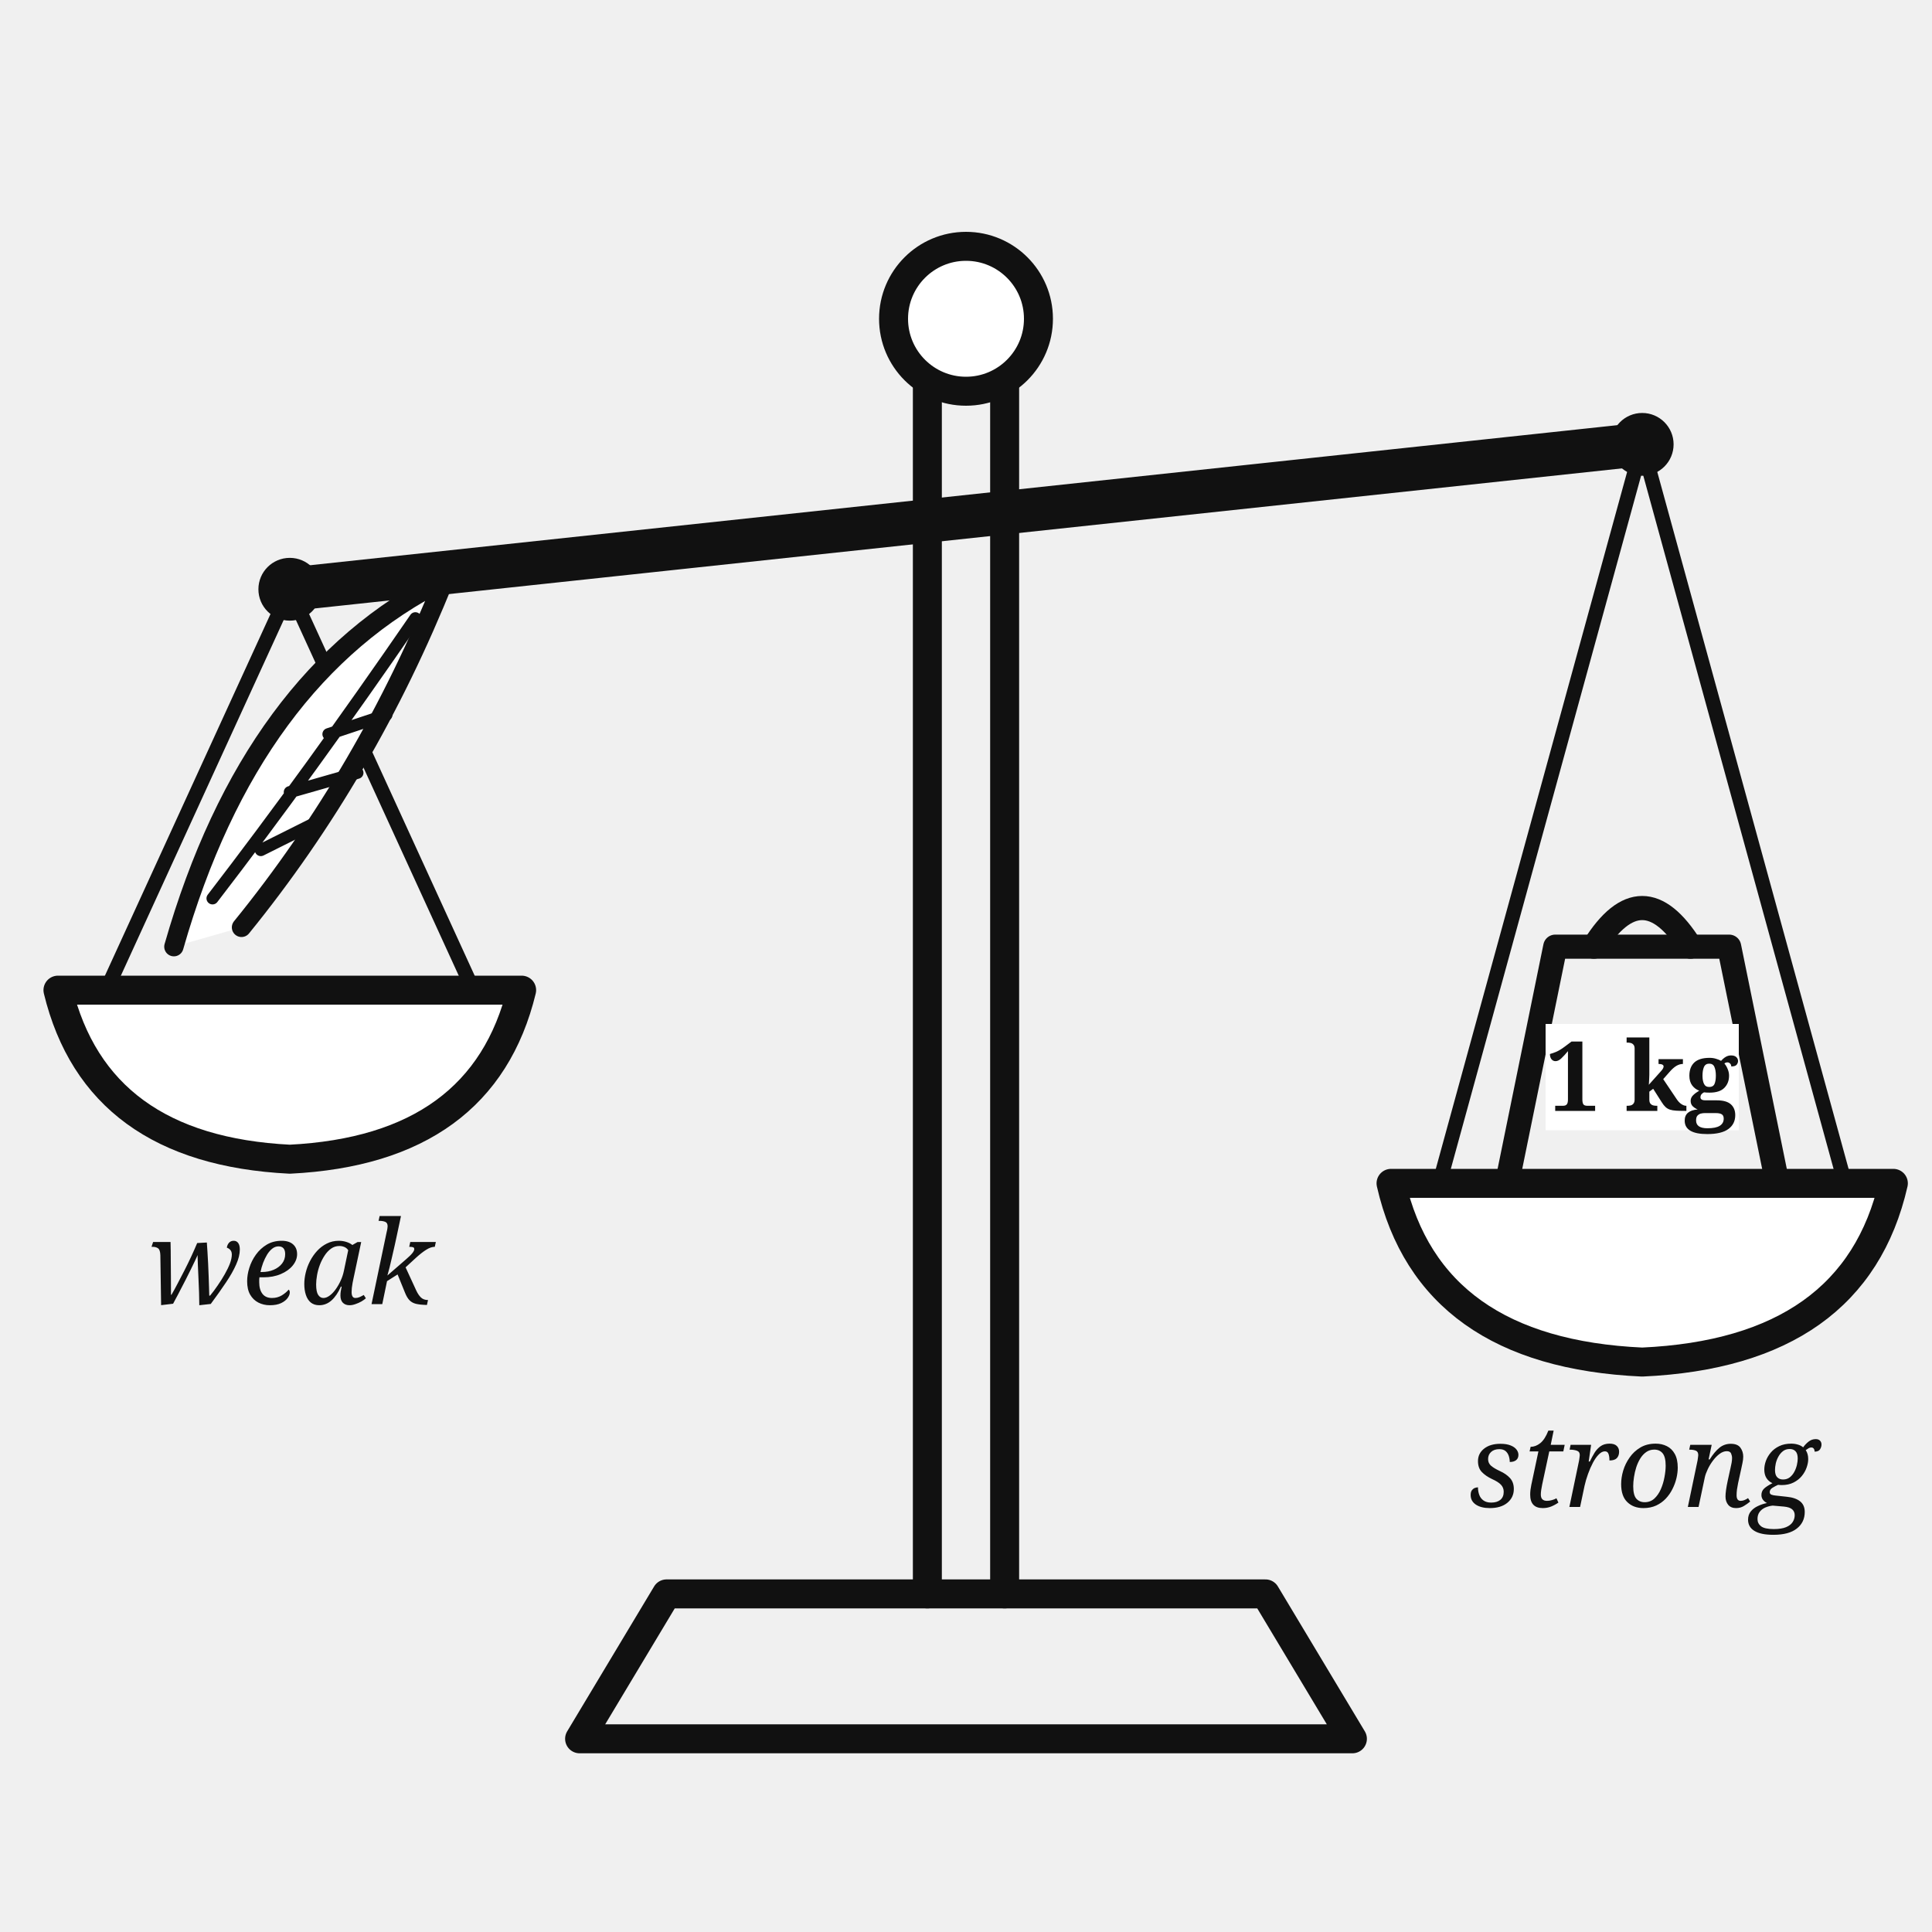
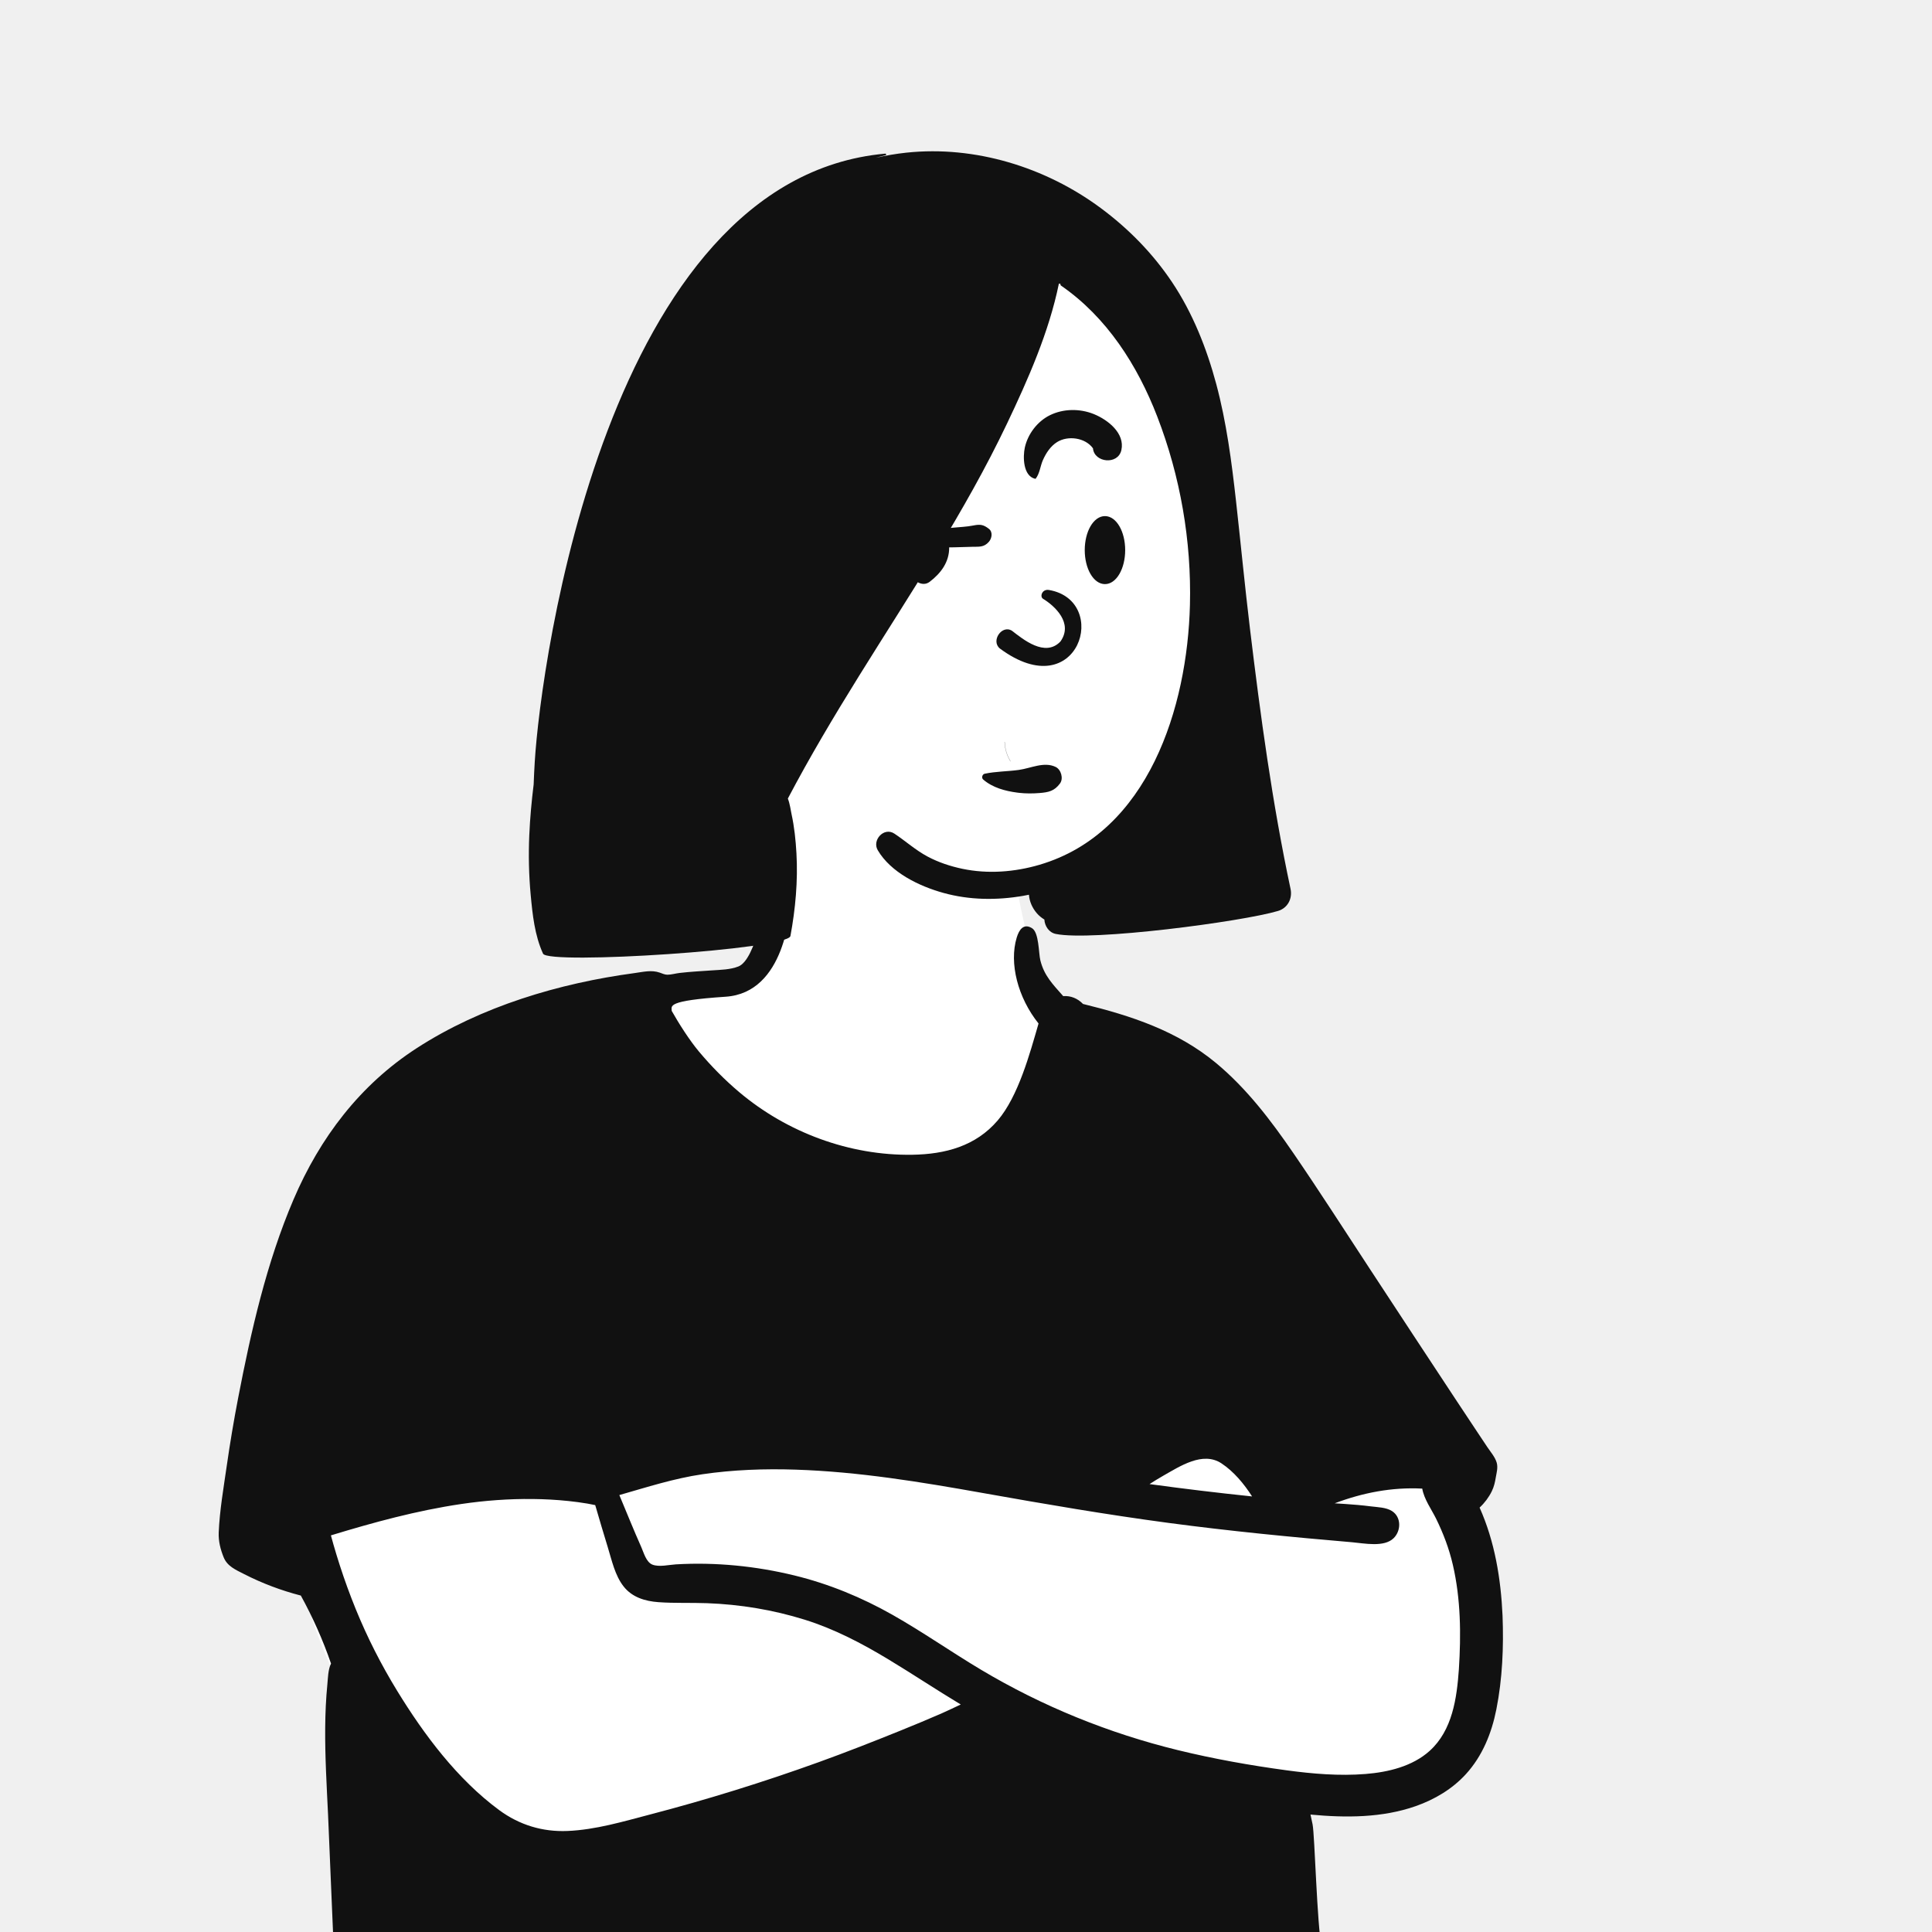
- <svg xmlns="http://www.w3.org/2000/svg" viewBox="0 0 400 400" fill="none" stroke="#111" stroke-linecap="round" stroke-linejoin="round">
-   <path d="M120 360 H280 L262 330 H138 Z" fill="url(#cross-hatch)" stroke-width="6" />
-   <path d="M192 330 V78 M208 330 V78" stroke-width="6" />
-   <path d="M192 330 V78 H208 V330" fill="url(#hatch)" stroke="none" />
-   <circle cx="200" cy="66" r="15" fill="#fff" stroke-width="6" />
-   <path d="M60 122 L340 92" stroke-width="9" />
-   <circle cx="60" cy="122" r="6" fill="#111" />
-   <circle cx="340" cy="92" r="6" fill="#111" />
-   <path d="M60 122 L22 205 M60 122 L98 205" stroke-width="3" />
-   <path d="M340 92 L298 245 M340 92 L382 245" stroke-width="3" />
-   <path d="M12 205 H108 Q100 238 60 240 Q20 238 12 205 Z" fill="#fff" stroke-width="6" />
-   <path d="M288 245 H392 Q384 280 340 282 Q296 280 288 245 Z" fill="#fff" stroke-width="6" />
-   <path d="M36 196 Q52 140 92 120 Q76 160 50 192" fill="#fff" stroke-width="4" />
-   <path d="M44 186 Q64 160 86 128 M54 176 L66 170 M60 164 L74 160 M68 152 L80 148" stroke-width="2.5" />
-   <path d="M312 245 L322 196 H358 L368 245 Z" fill="url(#cross-hatch)" stroke-width="5" />
-   <path d="M330 196 Q340 180 350 196" stroke-width="5" />
-   <rect x="320" y="212" width="40" height="22" fill="#fff" stroke="none" />
-   <text x="340" y="230" font-family="Georgia, serif" font-weight="bold" font-size="20" fill="#111" stroke="none" text-anchor="middle">1 kg</text>
-   <text x="60" y="270" font-family="Georgia, serif" font-style="italic" font-size="24" fill="#111" stroke="none" text-anchor="middle">weak</text>
-   <text x="340" y="312" font-family="Georgia, serif" font-style="italic" font-size="24" fill="#111" stroke="none" text-anchor="middle">strong</text>
+ <svg xmlns="http://www.w3.org/2000/svg" viewBox="0 0 400 400">
+   <svg x="10" y="24" width="380" height="376" viewBox="184 210 940 1130" preserveAspectRatio="xMidYMax meet">
+     <g transform="translate(147, 639)">
+       <path d="M659.933 257.977C651.249 254.881 642.879 251.305 635.253 246.045C613.27 229.682 598.936 205.057 585.392 181.726C566.314 147.793 552.723 111.635 543.328 73.915C539.291 57.709 537.92 38.919 528.748 24.551C507.956 -5.534 446.987 -1.636 414.612 3.645C392.932 7.481 388.451 31.743 383.527 49.696C379.427 64.613 376.743 79.699 374.49 94.987C369.13 98.511 363.079 101.373 357.311 103.866C294.452 123.141 283.404 158.875 259.395 214.073C218.844 294.302 108.809 325.715 92.188 420.664C81.479 483.349 111.932 542.322 143.329 594.434C172.569 651.355 213.39 678.675 278.399 665.227C339.374 651.549 397.974 628.668 457.876 610.987C486.889 603.854 515.856 585.3 546.375 591.769C609.26 605.892 673.871 612.532 738.317 610.699C828.801 614.358 828.787 527.513 819.5 460.26C812.995 355.599 760.205 288.395 659.933 257.977Z" fill="#ffffff" />
+       <path d="M665.983 409.422C673.544 414.422 679.903 422.003 685.008 429.981C663.696 427.764 642.421 425.208 621.193 422.298C623.972 420.522 626.777 418.785 629.646 417.145C640.113 411.247 654.295 401.694 665.983 409.422ZM311.898 472.42C307.993 470.891 306.482 464.937 304.96 461.524C300.188 450.821 295.833 439.936 291.302 429.129C308.506 424.225 325.236 418.784 343.058 416.17C362.221 413.362 381.667 412.682 401.007 413.313C440.181 414.591 478.991 420.993 517.505 427.858C555.974 434.715 594.441 441.303 633.179 446.473C671.132 451.538 709.205 455.245 747.349 458.499C754.76 459.132 767.117 461.797 773.077 455.965C777.796 451.346 777.949 442.827 772.044 439.072C768.366 436.731 763.037 436.697 758.835 436.157C753.543 435.476 748.23 435.023 742.906 434.67C740.737 434.527 738.568 434.395 736.398 434.263C753.815 427.696 772.006 424.115 790.888 425.113C791.956 431.6 796.767 438.274 799.4 443.624C803.998 452.964 807.582 462.417 809.935 472.573C814.853 493.801 815.067 515.833 813.678 537.484C812.402 555.536 809.661 575.504 795.501 588.289C784.78 597.969 769.654 601.553 755.621 602.68C739.311 603.99 722.749 602.591 706.576 600.405C683.892 597.338 661.102 593.282 638.864 587.846C595.793 577.318 554.509 560.566 516.42 537.854C497.845 526.779 480.121 514.319 461.291 503.665C442.104 492.807 421.688 484.384 400.25 479.154C376.259 473.301 351.179 470.803 326.521 472.247C322.242 472.497 316.06 474.049 311.898 472.42ZM284.096 461.552C286.617 469.733 288.546 479.074 293.927 485.948C299.257 492.76 307.298 495.164 315.628 495.77C325.672 496.499 335.834 496.032 345.9 496.406C366.545 497.173 386.907 500.526 406.643 506.677C425.035 512.41 442.108 521.352 458.554 531.272C473.762 540.446 488.524 550.295 503.737 559.441C499.688 561.297 495.685 563.305 491.66 565.053C483.218 568.719 474.724 572.256 466.192 575.705C449.367 582.505 432.471 589.14 415.402 595.304C380.984 607.733 346 618.592 310.595 627.842C293.709 632.254 276.583 637.407 259.04 638.141C243.484 638.791 229.075 634.394 216.529 625.145C190.507 605.961 169.804 578.271 153.068 550.958C143.125 534.731 134.448 517.681 127.271 500.052C123.641 491.137 120.349 482.085 117.386 472.927C115.996 468.627 114.678 464.303 113.43 459.959C112.881 458.049 112.355 456.133 111.834 454.215C138.443 446.095 165.368 438.765 192.925 434.696C207.638 432.523 222.547 431.423 237.421 431.583C244.804 431.662 252.183 432.061 259.527 432.823C263.48 433.233 267.417 433.761 271.337 434.415C272.957 434.684 274.622 435.082 276.292 435.375C278.843 444.116 281.415 452.85 284.096 461.552ZM834.138 426.798C835.572 423.897 836.177 421.043 836.691 417.885C837.083 415.476 838.123 412.085 837.212 408.957C836.192 405.454 833.413 402.321 831.418 399.333C829.215 396.031 827.014 392.727 824.816 389.421C820.419 382.81 816.032 376.193 811.652 369.571C793.765 342.53 776 315.411 758.207 288.309C742.417 264.258 726.893 239.991 710.622 216.263C696.709 195.973 681.544 176.018 662.5 160.238C638.421 140.286 609.749 130.887 579.8 123.553C576.529 120.158 572.16 118.304 567.49 118.68C560.892 111.197 555.648 105.97 553.271 96.454C552.132 91.896 552.489 79.089 548.05 76.392C542.777 73.188 540.023 77.428 538.569 82.208C533.704 98.198 539.288 119.696 552.138 135.713C546.724 154.424 539.546 181.016 526.741 196.006C513.029 212.057 494.066 217.053 473.606 217.382C434.588 218.01 395.611 203.509 365.85 178.377C356.804 170.739 348.403 162.208 340.802 153.135C335.101 146.328 328.357 135.823 323.897 127.883C323.897 124.788 320.243 121.553 357.437 119.053C394.63 116.553 397.451 65.626 398.278 58.695C398.95 53.067 401.808 44.331 397.842 39.742C396.159 37.793 392.705 37.479 390.571 38.803C386.547 41.302 385.225 47.692 383.96 52.031C382.188 58.11 376.395 95.837 365.418 100.205C360.279 102.25 354.385 102.288 348.949 102.666C342.236 103.135 335.509 103.478 328.823 104.259C326.357 104.547 323.667 105.345 321.234 105.368C319.651 105.383 318.018 104.614 316.488 104.074C311.324 102.249 306.164 103.618 300.844 104.333C253.808 110.654 205.377 125.081 165.257 151.04C129.895 173.92 104.982 206.825 88.543 245.297C71.77 284.559 62.156 327.016 54.099 368.812C51.4 382.816 49.043 396.885 47.018 411.002C45.061 424.643 42.613 438.589 42.027 452.368C41.795 457.82 43.098 462.885 45.103 467.865C47.361 473.47 52.698 475.68 57.817 478.297C69.054 484.045 80.908 488.503 93.121 491.66C100.582 505.233 106.861 519.336 111.907 533.973C110.035 537.682 109.996 543.221 109.636 546.826C108.743 555.803 108.361 564.827 108.281 573.845C108.12 591.92 109.207 609.977 110.059 628.024C110.923 646.328 113.795 718.547 114.263 727.366C114.627 734.217 114.137 743.8 117.746 749.882C123.292 759.231 136.98 758.916 143.32 751.336C300.844 785.199 596.944 775 716.199 757.962C731.715 755.745 726.843 758.204 730.789 754.284C733.75 751.34 736.27 746.299 737.089 742.248C738.183 736.84 736.417 731.946 733.321 727.57C730.066 722.97 729.473 715.52 728.264 710.05C725.405 697.119 723.984 640.329 722.648 634.036C722.232 632.075 721.829 630.002 721.343 627.928C743.218 630 766.011 630 786.822 622.684C798.623 618.535 809.629 612.018 818.101 602.713C828.359 591.446 834.066 577.262 837.001 562.457C840.788 543.366 841.592 523.591 840.848 504.184C839.814 481.248 836.01 457.989 826.568 436.93C829.675 434.045 832.279 430.564 834.138 426.798Z" fill="#111111" />
+     </g>
+     <g transform="translate(0 0)">
+       <g transform="translate(342, 190)">
+         <g transform="translate(40 0)">
+           <path d="M415.277 307.815C413.593 229.234 394.014 142.24 326.899 93.68C322.624 90.583 316.208 92.083 312.665 95.62C309.756 96.188 307.084 97.95 305.307 101.19C265.62 173.625 223.841 244.915 179.989 314.907C151.833 360.163 117.631 405.476 113.119 460.331C112.338 461.368 105.089 469.552 109.313 468.956C111.188 467.975 113.097 467.169 115.105 466.573C120.467 474.39 132.918 473.161 135.878 464.338C146.14 464.633 156.296 467.255 166.073 470.297C190.054 477.803 214.427 485.223 238.901 490.96C319.527 512.358 406.161 485.133 412.603 391.135C421.257 378.942 416.575 324.599 415.277 307.815Z" fill="#ffffff" />
+           <path d="M473.939 500.959C462.529 447.399 455.21 393.149 448.66 338.829C445.49 312.519 442.96 286.14 440.029 259.81C437.29 235.279 434.099 210.669 427.699 186.789C421.75 164.599 413.049 142.629 400.229 123.47C388.21 105.509 373.099 90.119 355.75 77.269C321.469 51.879 277.629 38.369 234.99 42.849C228.549 43.529 222.169 44.619 215.859 46.079C217.869 45.489 219.9 44.938 221.949 44.459C222.609 44.3 222.316 43.411 221.669 43.47C48.195 59.231 7.389 360.919 3.679 421.749C3.389 426.48 3.16 431.199 2.99 435.929C1.689 446.48 0.719 457.06 0.259 467.669C-0.26 479.909 -0.01 492.23 1.119 504.429C2.279 516.938 3.599 529.759 8.82 541.259C12.019 548.339 161.219 538.64 162.759 530.279C165.879 513.399 167.479 495.98 166.5 478.81C166.04 470.579 165.189 462.409 163.429 454.349C162.949 452.149 162.439 448.019 161.15 444.749C174.759 418.89 189.729 393.769 205.139 368.939C237.21 317.239 271.309 266.499 297.519 211.438C310.66 183.849 323.609 154.55 329.809 124.319L330.809 124.519C330.689 124.879 330.769 125.329 331.129 125.579C359.619 145.269 378.66 175.109 391 207.06C405.369 244.259 412.339 284.429 411.339 324.289C409.75 387.629 385.74 465.909 317.809 485.929C302.309 490.499 285.57 491.789 269.689 488.449C262.199 486.869 254.859 484.438 248.099 480.839C240.599 476.849 234.439 471.199 227.41 466.55C220.979 462.3 213.389 470.589 217.089 476.879C225.259 490.779 242.839 499.279 257.939 503.459C274.049 507.929 291.04 508.14 307.449 505.3C308.699 505.089 309.939 504.849 311.169 504.589C311.449 508.709 313.219 512.81 316.099 516.14C317.389 517.64 318.979 518.938 320.759 520.029C320.99 524.05 323.58 528.089 327.79 528.97C350.279 533.649 443.679 521.379 466.139 514.688C472.169 512.89 475.219 506.98 473.939 500.959Z" fill="#111111" />
+         </g>
+       </g>
+       <g transform="translate(531, 366)">
+         <g transform="translate(0 0)">
+           <path d="M155.884 250.932C163.443 249.88 171.571 245.599 178.791 249.078C182.166 250.704 183.768 256.265 181.486 259.356C178.001 264.077 174.403 264.858 168.746 265.312C164.505 265.652 160.241 265.677 156.011 265.188L154.935 265.056C147.387 264.082 139.542 261.975 133.695 256.903C132.499 255.865 133.112 253.623 134.647 253.299C141.591 251.838 148.855 251.911 155.884 250.932ZM146.987 233.526C146.984 233.465 147.077 233.465 147.08 233.526C147.263 237.846 148.477 241.851 150.721 245.547C150.752 245.6 150.671 245.647 150.64 245.595C148.395 241.896 147.17 237.85 146.987 233.526ZM170.814 144.367C178.366 148.957 189.872 159.66 181.748 171.04C172.186 181.073 158.419 169.569 151.634 164.366C145.343 160.334 138.275 170.705 144.112 175.413C193.136 211.708 213.031 145.567 174.634 138.97C170.406 138.243 168.836 142.947 170.814 144.367ZM209.464 93C211.237 93 212.933 93.602 214.478 94.716C215.998 95.812 217.374 97.412 218.52 99.407C220.689 103.183 222.045 108.396 222.045 114.16C222.045 119.925 220.689 125.138 218.52 128.914C217.374 130.909 215.998 132.509 214.478 133.605C212.933 134.718 211.237 135.32 209.464 135.32C207.691 135.32 205.995 134.718 204.45 133.605C202.93 132.509 201.554 130.909 200.408 128.914C198.239 125.138 196.883 119.925 196.883 114.16C196.883 108.396 198.239 103.183 200.408 99.407C201.554 97.412 202.93 95.812 204.45 94.716C205.995 93.602 207.691 93 209.464 93ZM127.347 98.88L128.014 98.753C131.909 98.045 133.877 98.283 137.269 100.938C139.818 102.933 139.088 106.862 137.269 108.96C134.1 112.616 131.005 111.968 126.665 112.108L126.36 112.119C122.743 112.266 119.123 112.369 115.503 112.424C114.513 112.44 113.522 112.436 112.532 112.442C112.637 121.603 107.355 128.578 100.399 133.881C95.903 137.31 90.216 133.354 88.612 129.086C87.285 125.554 87 121.211 87.688 117.344C87.943 115.918 88.474 114.371 89.286 113.052L89.515 112.698L89.478 112.192C89.469 112.067 89.478 111.946 89.474 111.821C83.016 111.428 76.596 110.781 70.178 109.967L68.039 109.69C62.561 108.965 54.516 108.732 50.083 105.169C49.943 105.055 49.993 104.806 50.141 104.727C52.578 103.414 55.05 103.489 57.776 103.368L58.167 103.349C61.131 103.196 64.088 103.068 67.05 102.967L70.015 102.874C77.597 102.657 85.186 102.289 92.761 101.886C94.078 101.816 95.395 101.733 96.714 101.652C98.093 101.074 99.559 100.728 101.007 100.664C102.207 100.61 103.361 100.776 104.446 101.121C107.212 100.907 109.978 100.674 112.74 100.424L115.503 100.168C119.401 99.797 123.499 99.635 127.347 98.88ZM175.215 30.22C183.548 26.125 193.68 26.025 202.262 29.414L202.831 29.644C211.499 33.241 221.943 41.549 219.681 51.898C217.612 61.37 202.755 59.765 202.002 50.812C197.205 44.166 186.448 42.708 179.686 46.934C175.585 49.498 172.77 53.815 170.846 58.169C169.206 61.877 168.897 66.456 166.378 69.686C166.296 69.791 166.132 69.81 166.013 69.782C158.501 68.044 158.327 56.107 159.608 50.317C161.469 41.899 167.442 34.042 175.215 30.22Z" fill="#111111" />
+         </g>
+       </g>
+       <g transform="translate(419, 421)" />
+     </g>
+   </svg>
</svg>
